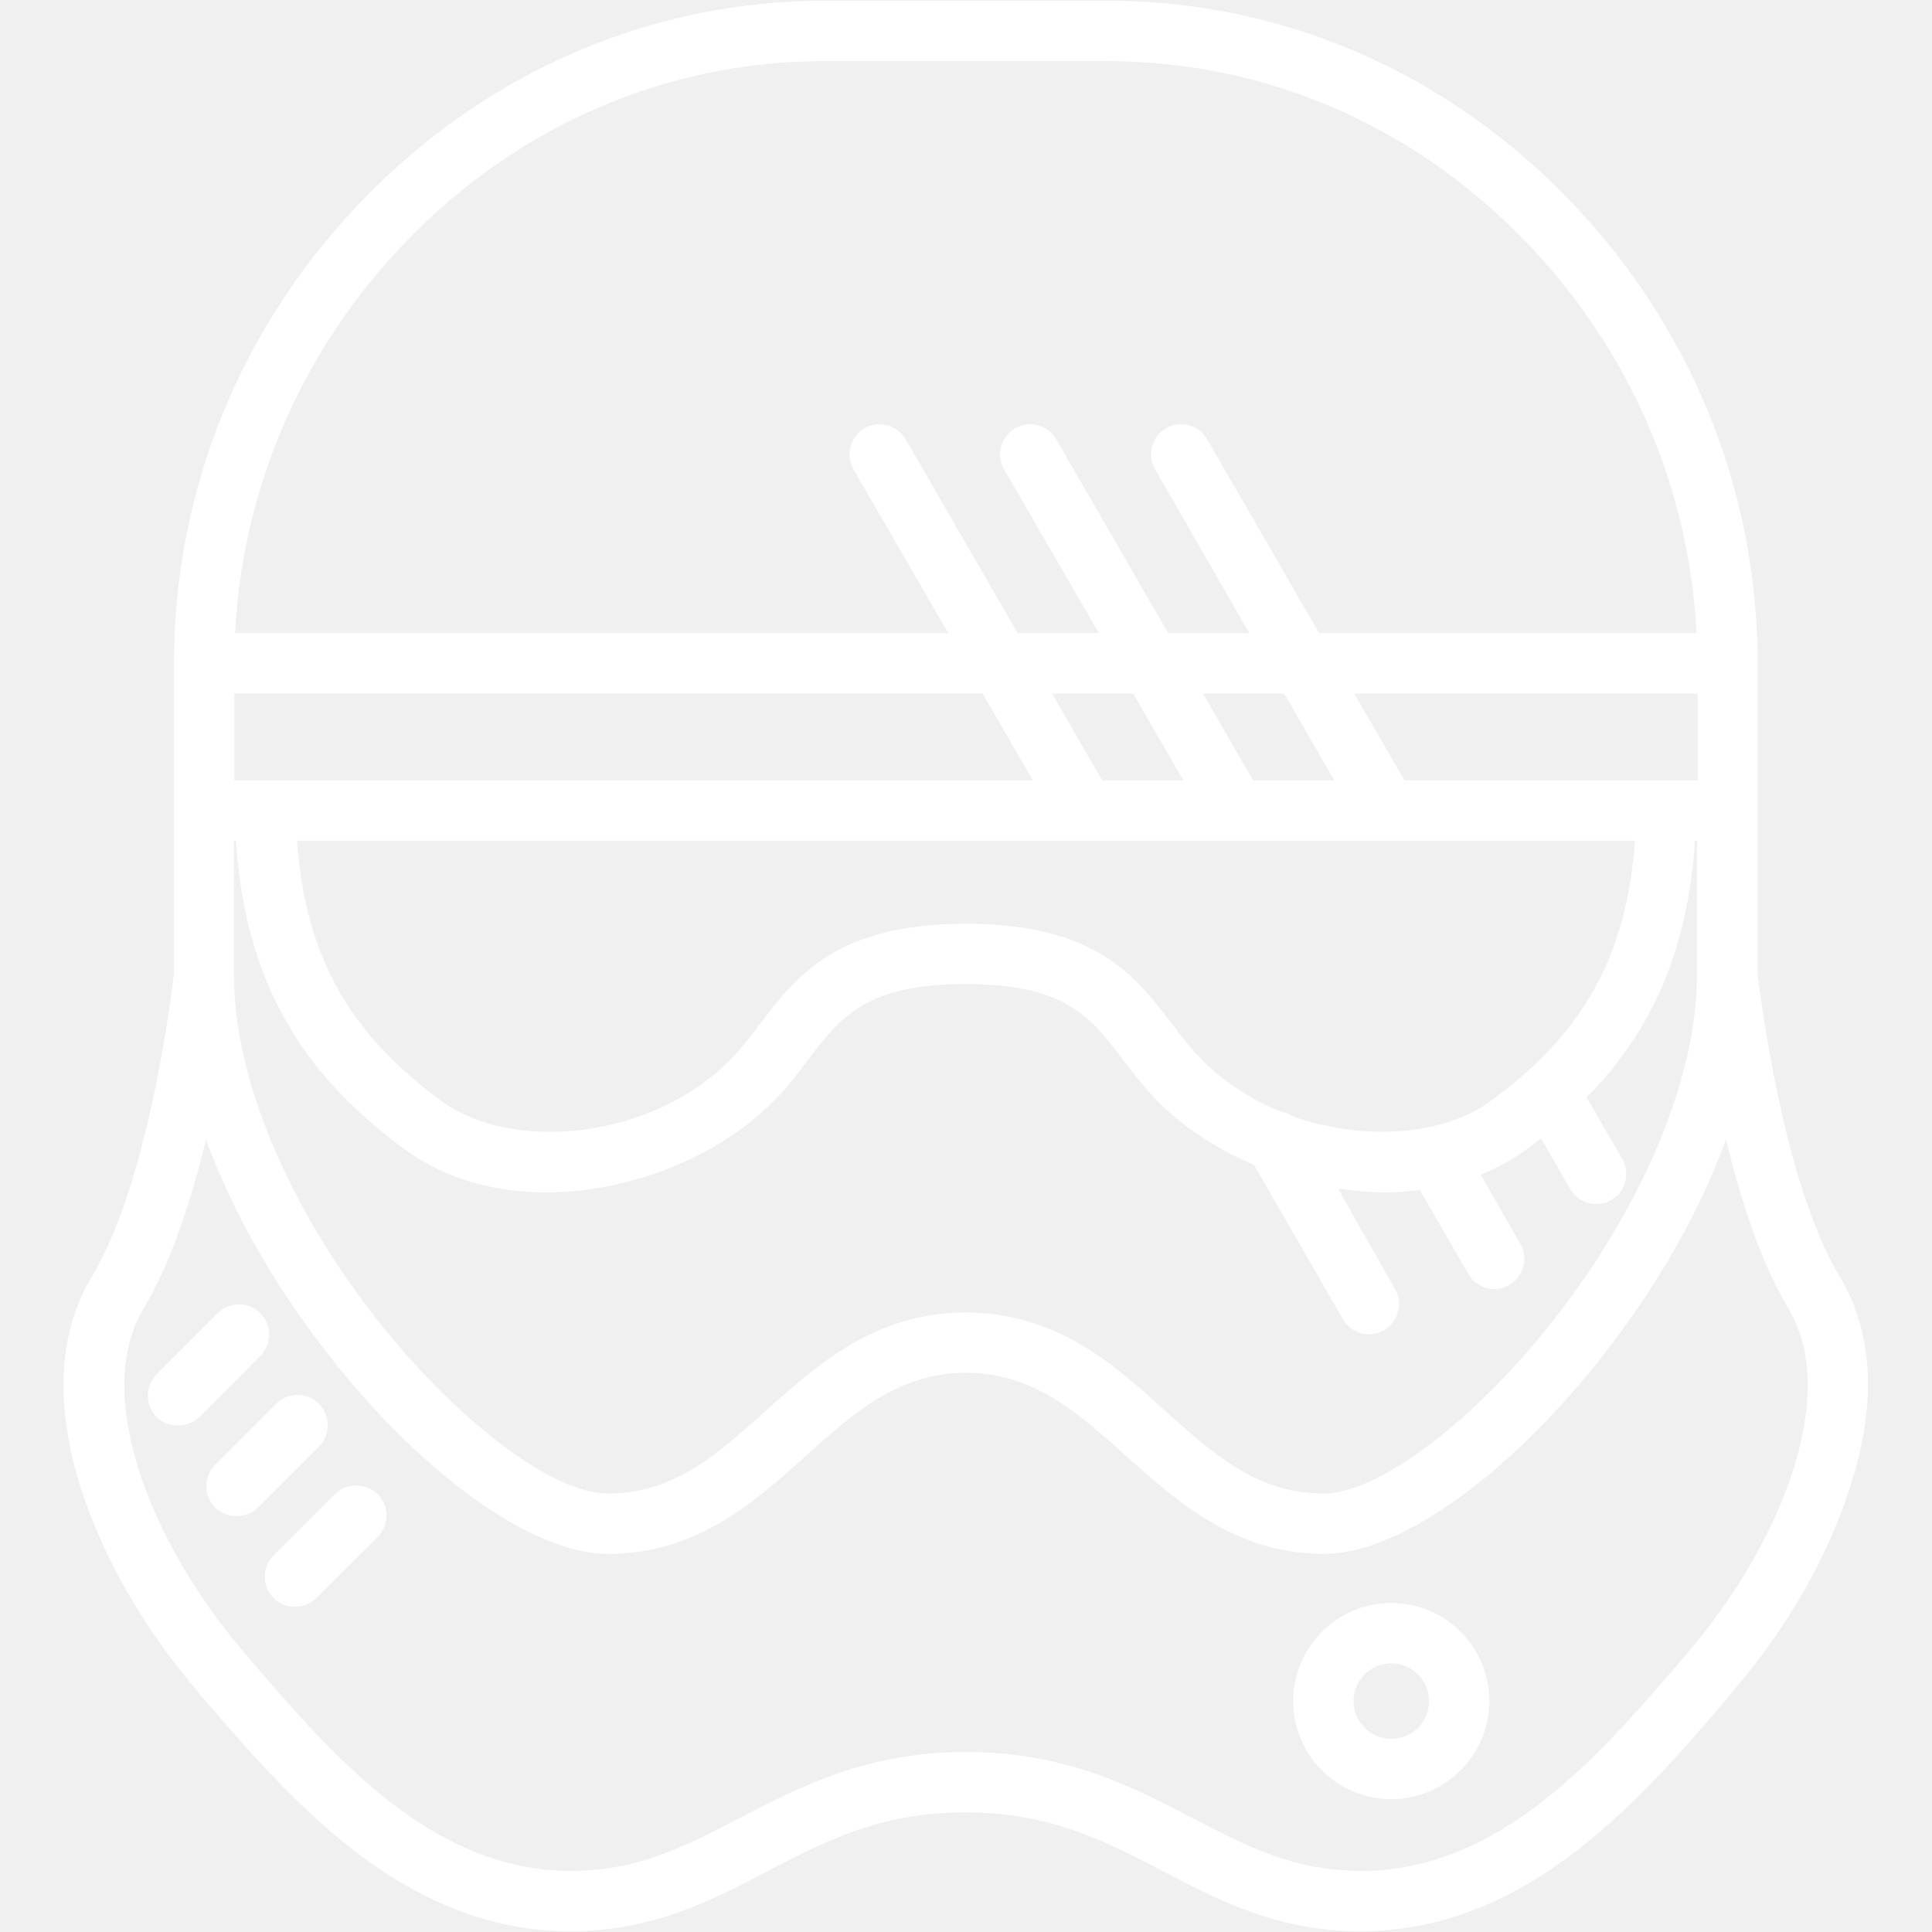
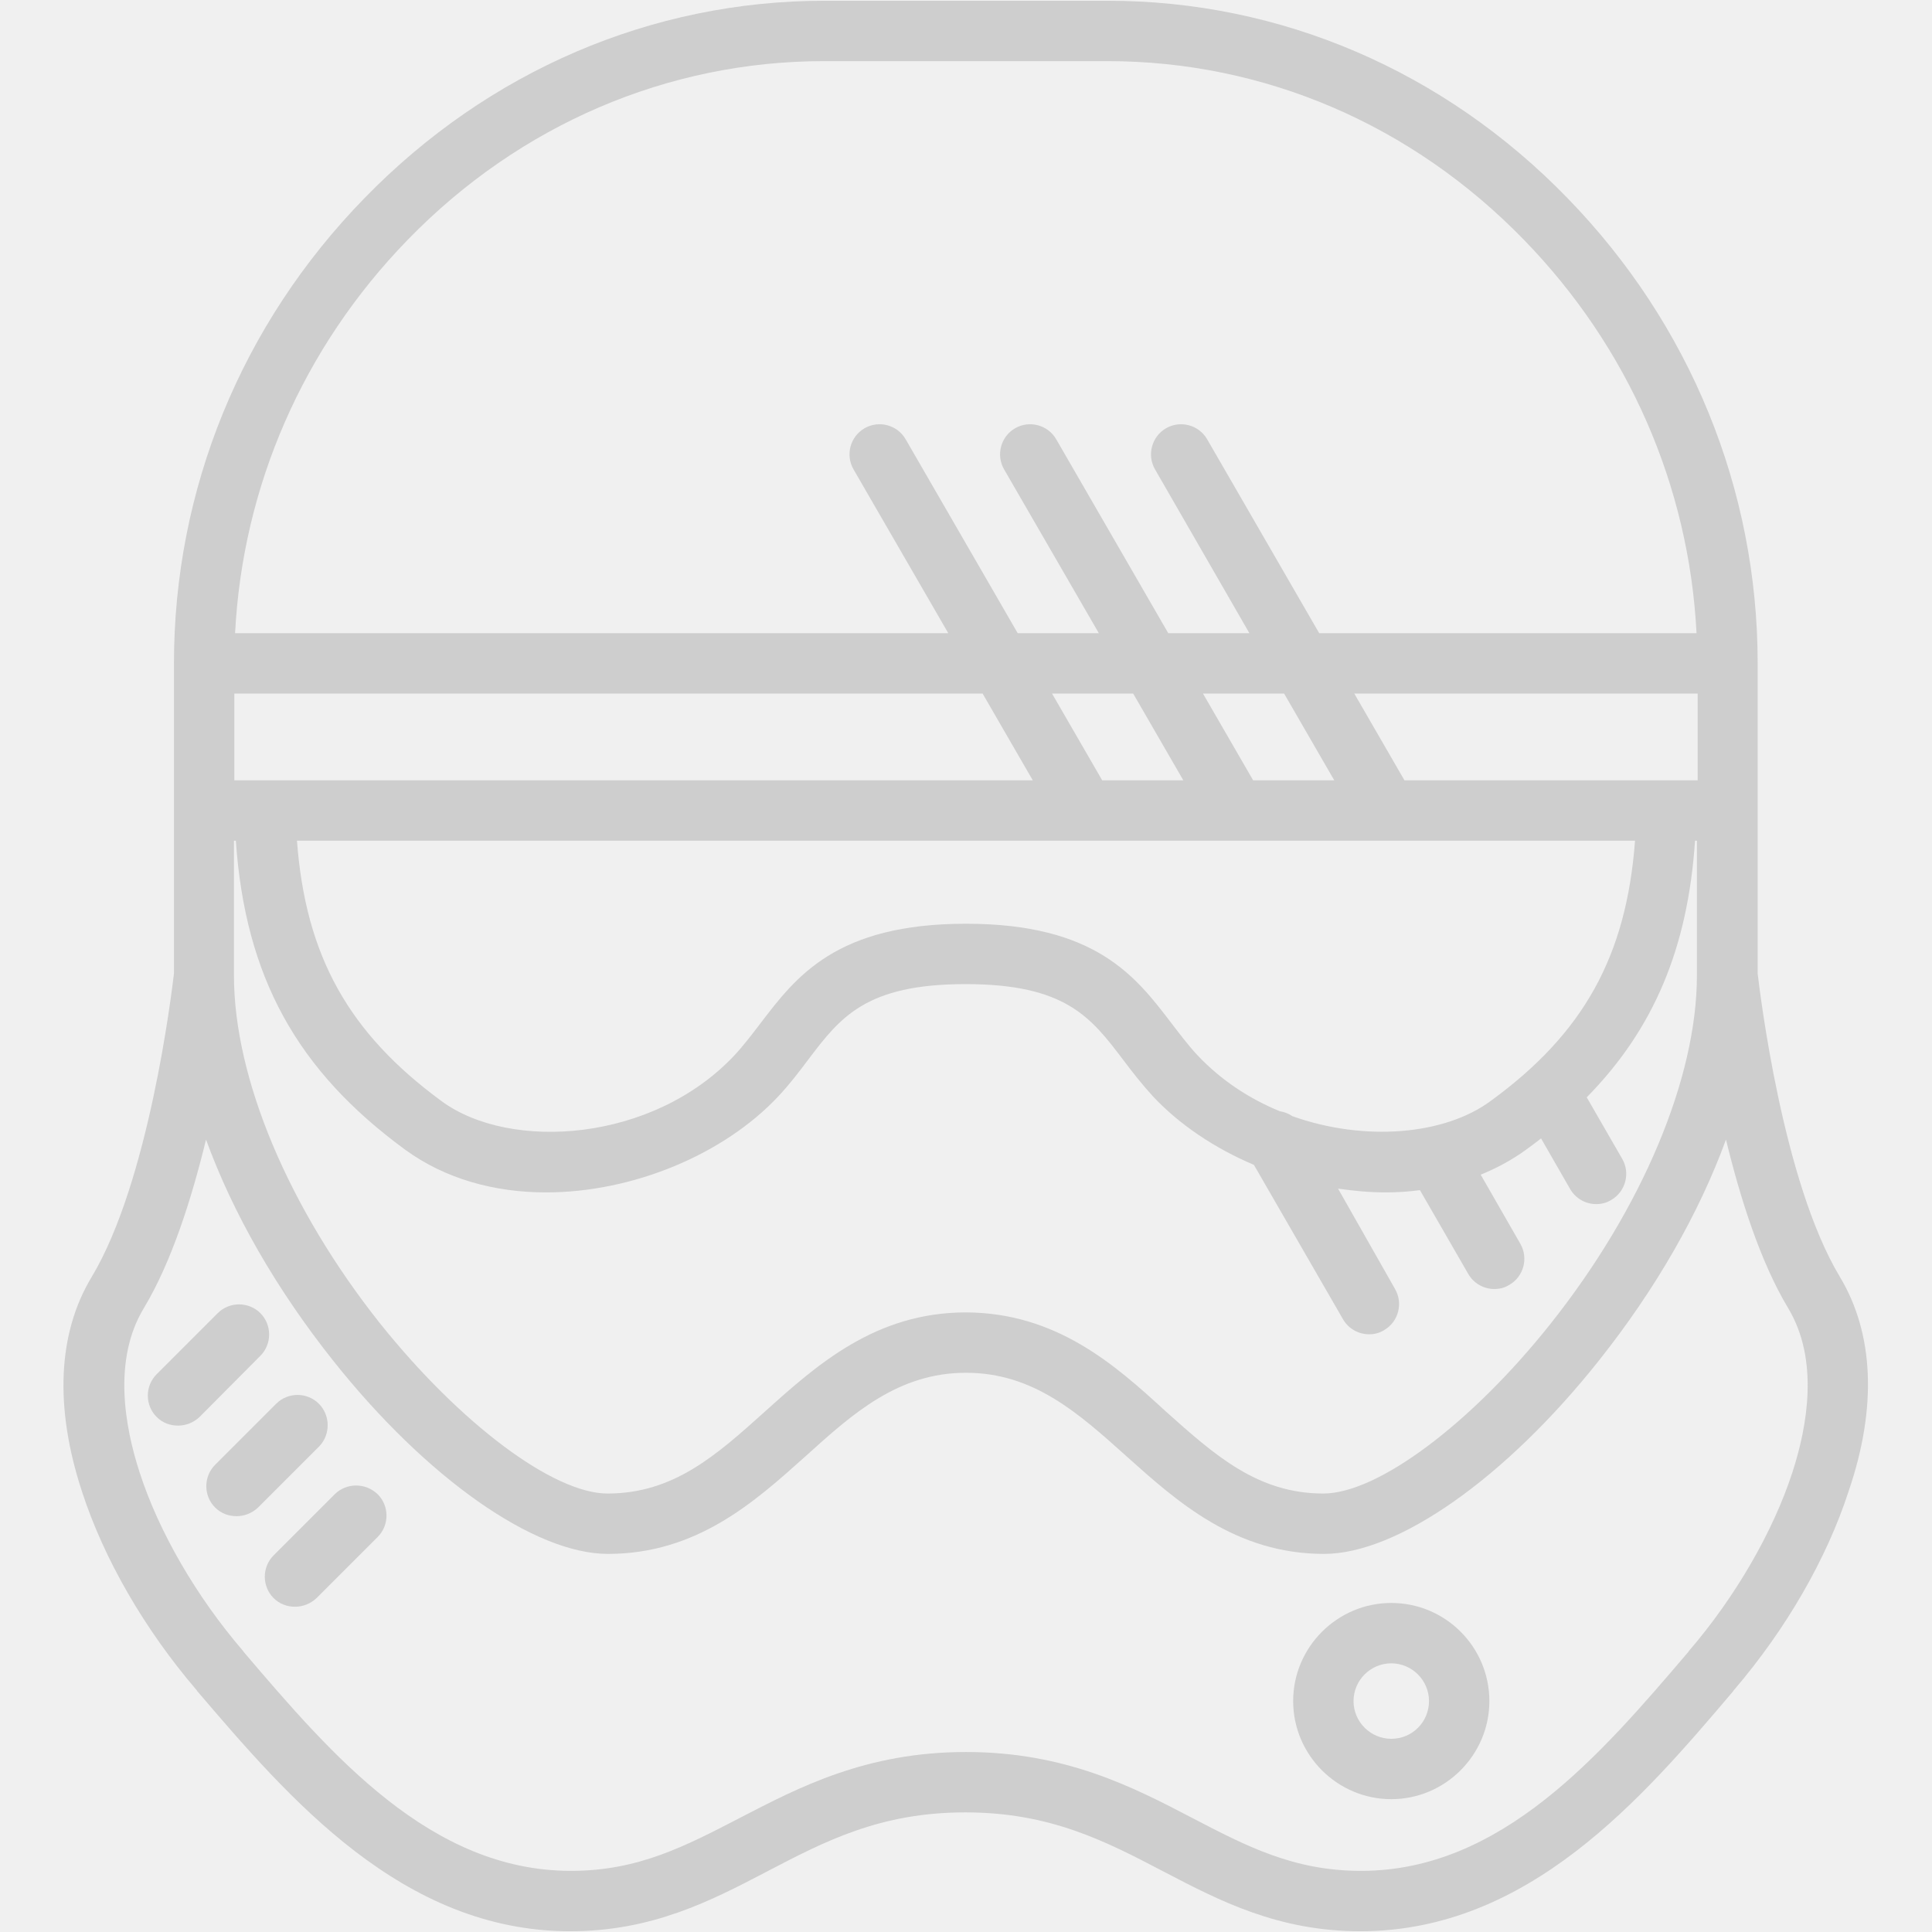
<svg xmlns="http://www.w3.org/2000/svg" version="1.1" id="Layer_1" x="0px" y="0px" viewBox="0 0 512 512" style="enable-background:new 0 0 512 512;" xml:space="preserve">
  <style type="text/css">
- 	.st0{fill:#ffffff;}
+ 	.st0{fill:#cecece;}
</style>
  <g>
    <path class="st0" d="M465.8,175.8c0-46.1-17.9-89.9-50.4-123.3c-32.7-33.7-76-52.3-121.8-52.3H256l0,0h-37.5   c-45.8,0-89.1,18.6-121.9,52.3C64,85.9,46.1,129.7,46.1,175.8 M46.1,175.8V258c-0.6,5-6.6,55.1-21.8,80.4   c-9,14.9-9.9,34.5-2.6,56.8c5.8,17.9,16.6,36.6,30.4,52.7l0.2,0.3c24.2,28.3,54.3,63.6,98.8,63.6c21.7,0,37.2-8,52.1-15.8   c15.5-8.1,30.1-15.7,52.6-15.7s37.1,7.6,52.6,15.7c14.9,7.8,30.4,15.8,52.1,15.8c44.6,0,74.7-35.2,98.8-63.6l0.2-0.3   c13.8-16.1,24.6-34.8,30.4-52.7c7.6-22.2,6.7-41.8-2.3-56.8c-15.2-25.2-21.2-75.4-21.8-80.4v-82.2 M256,347.8L256,347.8L256,347.8   c-24,0-39.5,13.9-53.2,26.2c-13,11.7-24.3,21.8-41.8,21.8c-14.4,0-39.1-18.6-60.3-45.1C76.5,320.2,62,285.8,62,258.5l0,0v-35.7h0.5   c2.5,36.1,16.2,60.9,44.9,81.9c10.7,7.8,23.8,11.3,37.3,11.3c23.1,0,47.2-10.1,61.6-25.5c3-3.2,5.5-6.5,7.9-9.7   c8.5-11.2,15.2-20,41.7-20s33.2,8.8,41.7,20c2.4,3.2,4.9,6.4,7.9,9.7c7,7.5,16.4,13.8,26.8,18.2l23.6,40.9c1.5,2.6,4.2,4,6.9,4   c1.4,0,2.7-0.3,4-1.1c3.8-2.2,5.1-7.1,2.9-10.9L354.6,315c4.2,0.6,8.4,1,12.6,1c3.1,0,6.1-0.2,9.1-0.6l12.8,22.2   c1.5,2.6,4.2,4,6.9,4c1.4,0,2.7-0.3,4-1.1c3.8-2.2,5.1-7.1,2.9-10.9l-10.5-18.3c4.2-1.7,8.3-3.9,12-6.6c1.4-1,2.7-2,4-3l7.7,13.4   c1.5,2.6,4.2,4,6.9,4c1.4,0,2.7-0.3,4-1.1c3.8-2.2,5.1-7.1,2.9-10.9l-9.4-16.3c17.8-18.1,26.8-39.6,28.7-68h0.5v35.7l0,0l0,0   c0,27.2-14.5,61.7-38.7,92.2c-21.1,26.6-45.9,45.1-60.3,45.1c-17.4,0-28.7-10.1-41.8-21.8C295.5,361.7,280,347.9,256,347.8   L256,347.8L256,347.8z M256,183.8L256,183.8h4.4l13.3,23H256l0,0H62.1v-23H256z M449.9,206.8h-77.7l-13.3-23h91L449.9,206.8z    M395,291.8c-12.2,9-33.4,10.8-52.5,4c-1-0.7-2.1-1.1-3.3-1.3c-8.1-3.3-15.7-8.3-21.9-14.9c-2.5-2.7-4.6-5.5-6.9-8.5   c-9.4-12.3-20-26.3-54.4-26.3l0,0l0,0l0,0l0,0c-34.4,0-45,14-54.4,26.3c-2.3,3-4.4,5.8-6.9,8.5c-21.6,23.1-59.5,25.6-77.7,12.2   c-24.5-18-36-38.3-38.3-69H256l0,0h71.4h0.1h0.1h39.9l0,0l0,0h65.8C431,253.5,419.6,273.9,395,291.8z M353.6,206.8h-21.5l-13.3-23   h21.5L353.6,206.8z M313.6,206.8h-21.5l-13.3-23h21.5L313.6,206.8z M108,63.6c29.7-30.6,69-47.4,110.4-47.4H256l0,0h37.5   c41.5,0,80.7,16.8,110.4,47.4c27.7,28.5,43.7,65.2,45.7,104.2h-100l-29.7-51.4c-2.2-3.8-7.1-5.1-10.9-2.9s-5.1,7.1-2.9,10.9   l25,43.4h-21.5l-29.7-51.4c-2.2-3.8-7.1-5.1-10.9-2.9s-5.1,7.1-2.9,10.9l25.1,43.4h-21.5L240,116.4c-2.2-3.8-7.1-5.1-10.9-2.9   c-3.8,2.2-5.1,7.1-2.9,10.9l25.1,43.4h-189C64.3,128.9,80.3,92.1,108,63.6z M475,390.2c-5.1,15.7-15.1,33-27.4,47.3l-0.2,0.3   c-23.2,27.2-49.5,58-86.7,58c-17.8,0-30.3-6.5-44.7-14c-15.7-8.2-33.6-17.5-60-17.5l0,0l0,0l0,0l0,0c-26.4,0-44.2,9.3-60,17.5   c-14.5,7.5-26.9,14-44.7,14c-37.2,0-63.5-30.8-86.7-58l-0.2-0.3C52.1,423.2,42.1,406,37,390.2c-4-12.3-7.1-29.9,1.1-43.5   c7.4-12.3,12.7-29.1,16.5-44.7c7.1,19.5,18.6,39.6,33.7,58.6c24.7,31.1,53.3,51.2,72.8,51.2c23.6,0,38.9-13.8,52.4-25.9   c12.6-11.4,24.6-22.1,42.5-22.1s29.8,10.7,42.5,22.1c13.5,12.1,28.9,25.9,52.4,25.9c19.5,0,48.1-20.1,72.8-51.2   c15.1-19,26.6-39.1,33.7-58.6c3.8,15.6,9.1,32.4,16.5,44.7C482.1,360.4,479,377.9,475,390.2z" />
    <path class="st0" d="M368.7,424.8c-14.3,0-26,11.7-26,26s11.7,26,26,26s26-11.7,26-26S383.1,424.8,368.7,424.8z M368.7,460.8   c-5.5,0-10-4.5-10-10s4.5-10,10-10s10,4.5,10,10S374.3,460.8,368.7,460.8z" />
    <path class="st0" d="M69,348c-3.1-3.1-8.2-3.1-11.3,0l-16.2,16.2c-3.1,3.1-3.1,8.2,0,11.3c1.6,1.6,3.6,2.3,5.7,2.3s4.1-0.8,5.7-2.3   L69,359.3C72.1,356.2,72.1,351.1,69,348z" />
    <path class="st0" d="M84.5,372c-3.1-3.1-8.2-3.1-11.3,0L57,388.2c-3.1,3.1-3.1,8.2,0,11.3c1.6,1.6,3.6,2.3,5.7,2.3s4.1-0.8,5.7-2.3   l16.2-16.2C87.6,380.2,87.6,375.1,84.5,372z" />
    <path class="st0" d="M88.7,396l-16.2,16.2c-3.1,3.1-3.1,8.2,0,11.3c1.6,1.6,3.6,2.3,5.7,2.3s4.1-0.8,5.7-2.3l16.2-16.2   c3.1-3.1,3.1-8.2,0-11.3C96.9,392.9,91.8,392.9,88.7,396z" />
  </g>
</svg>
